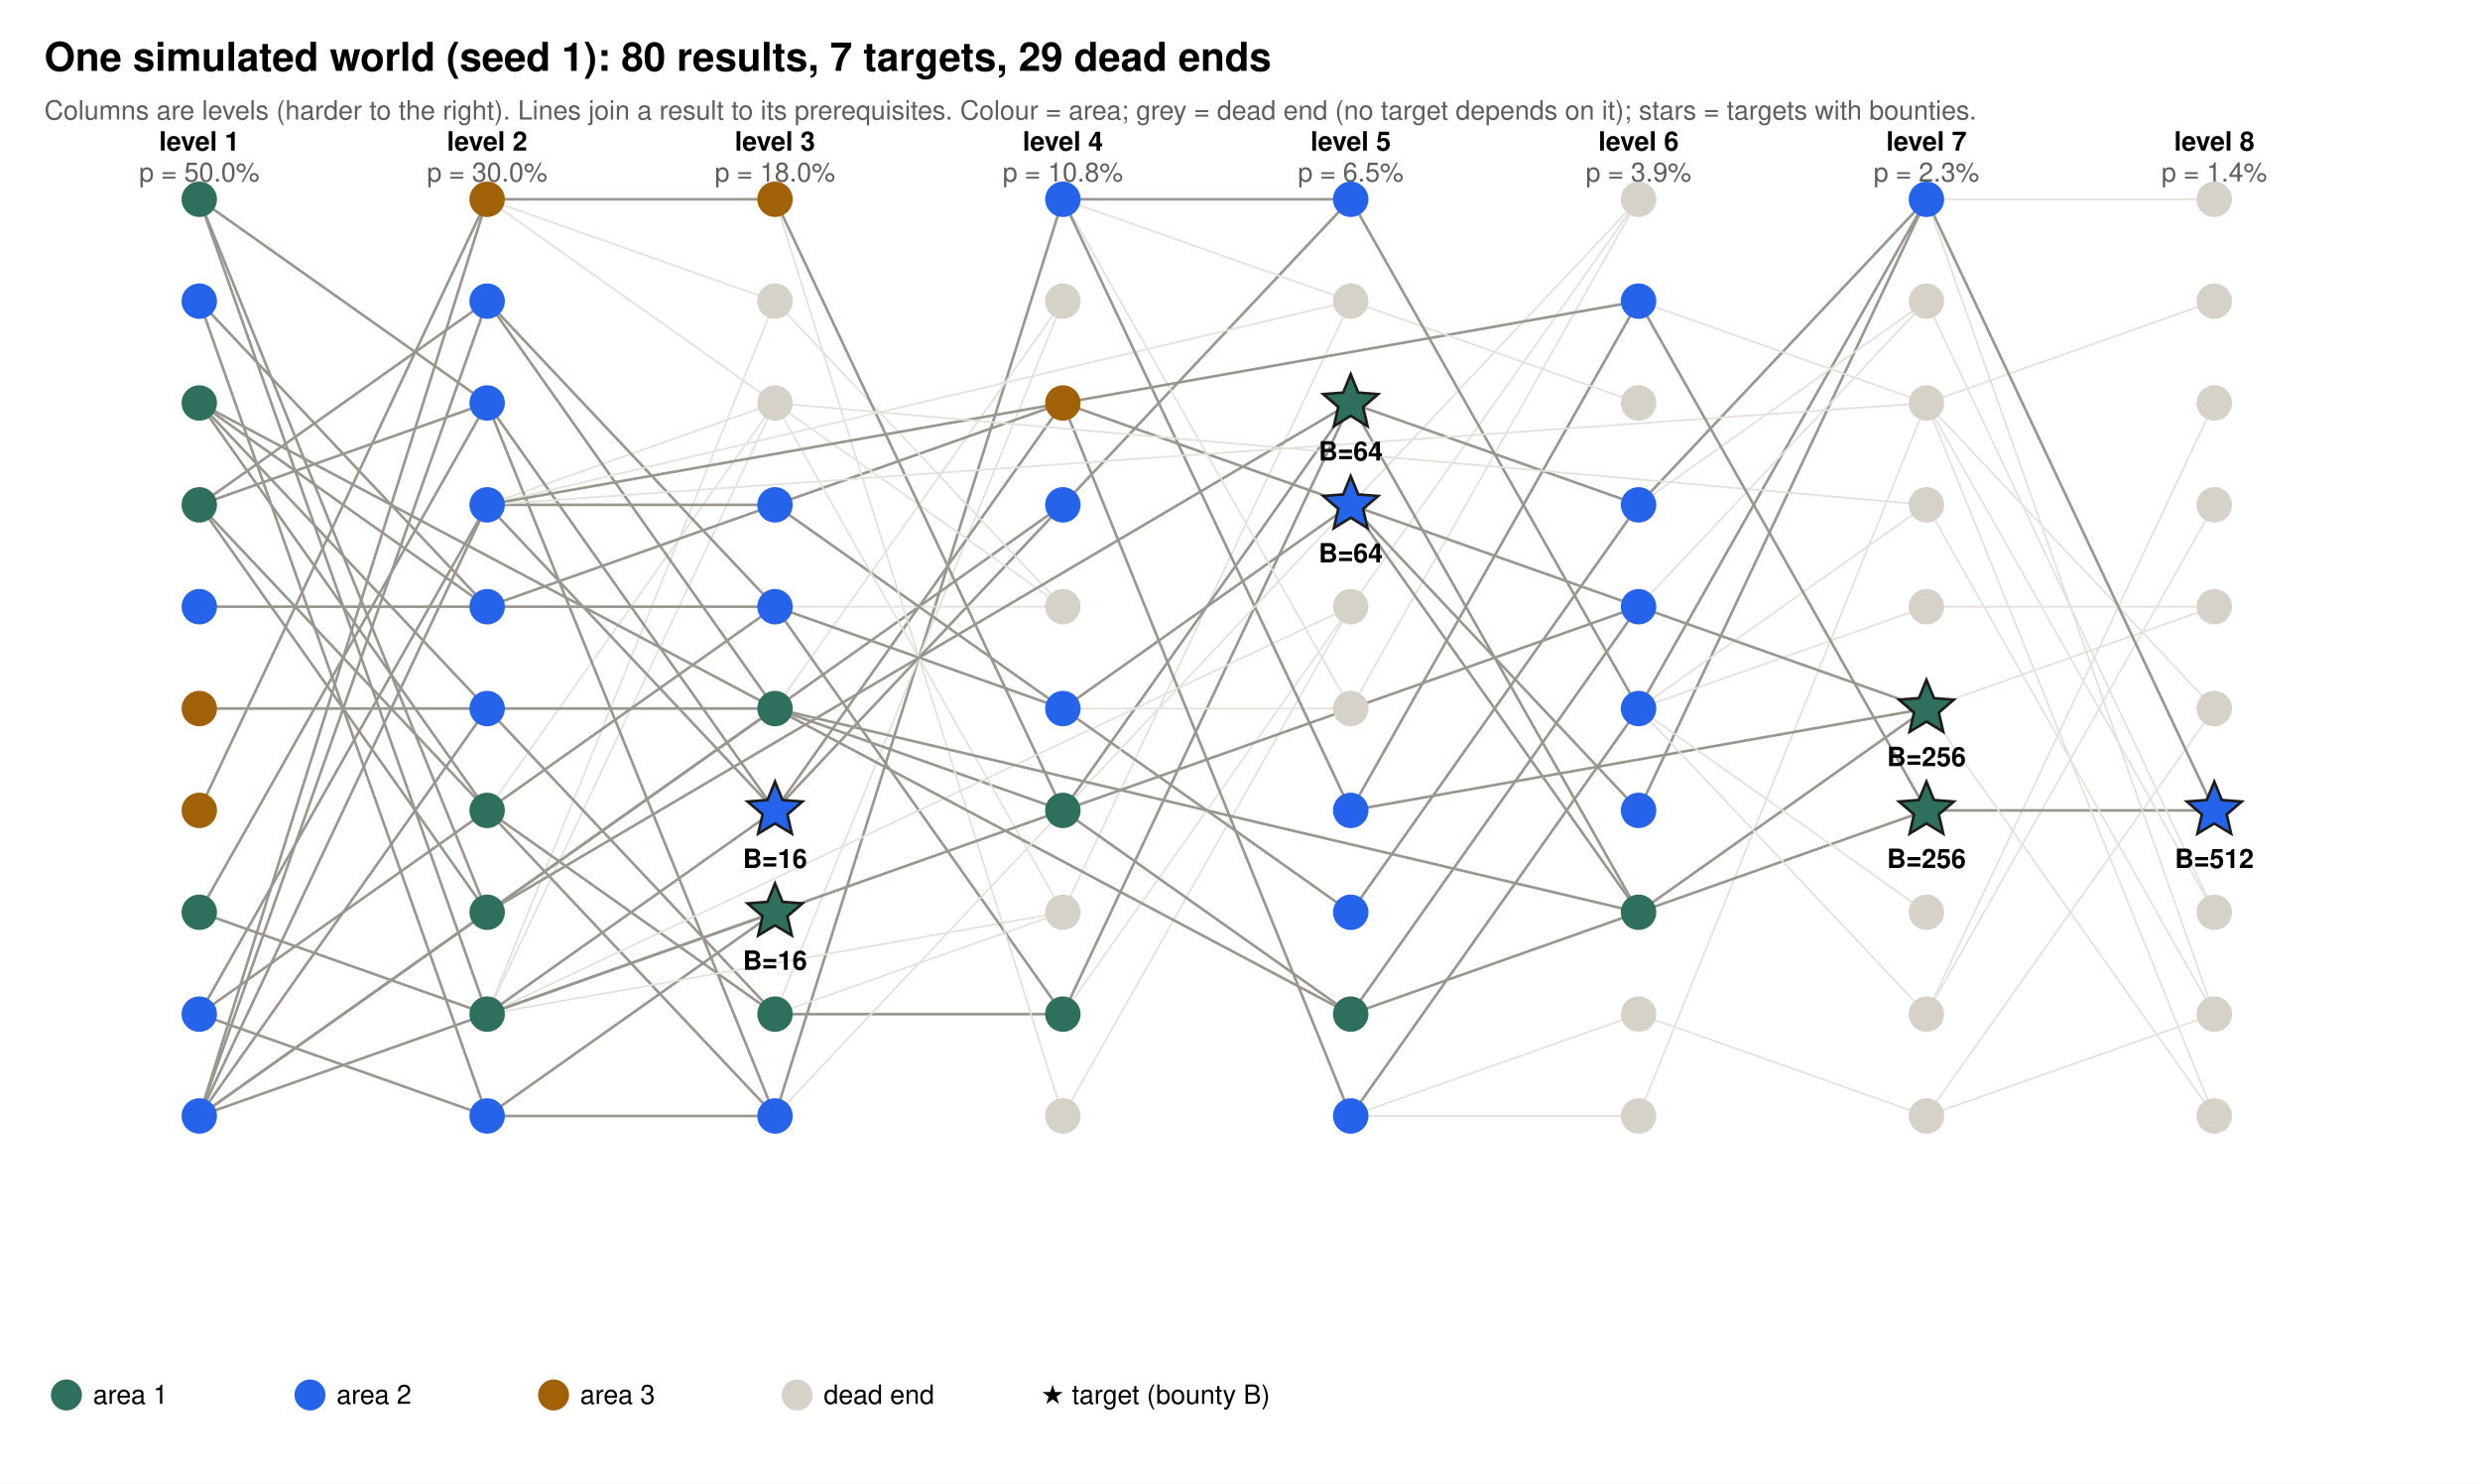
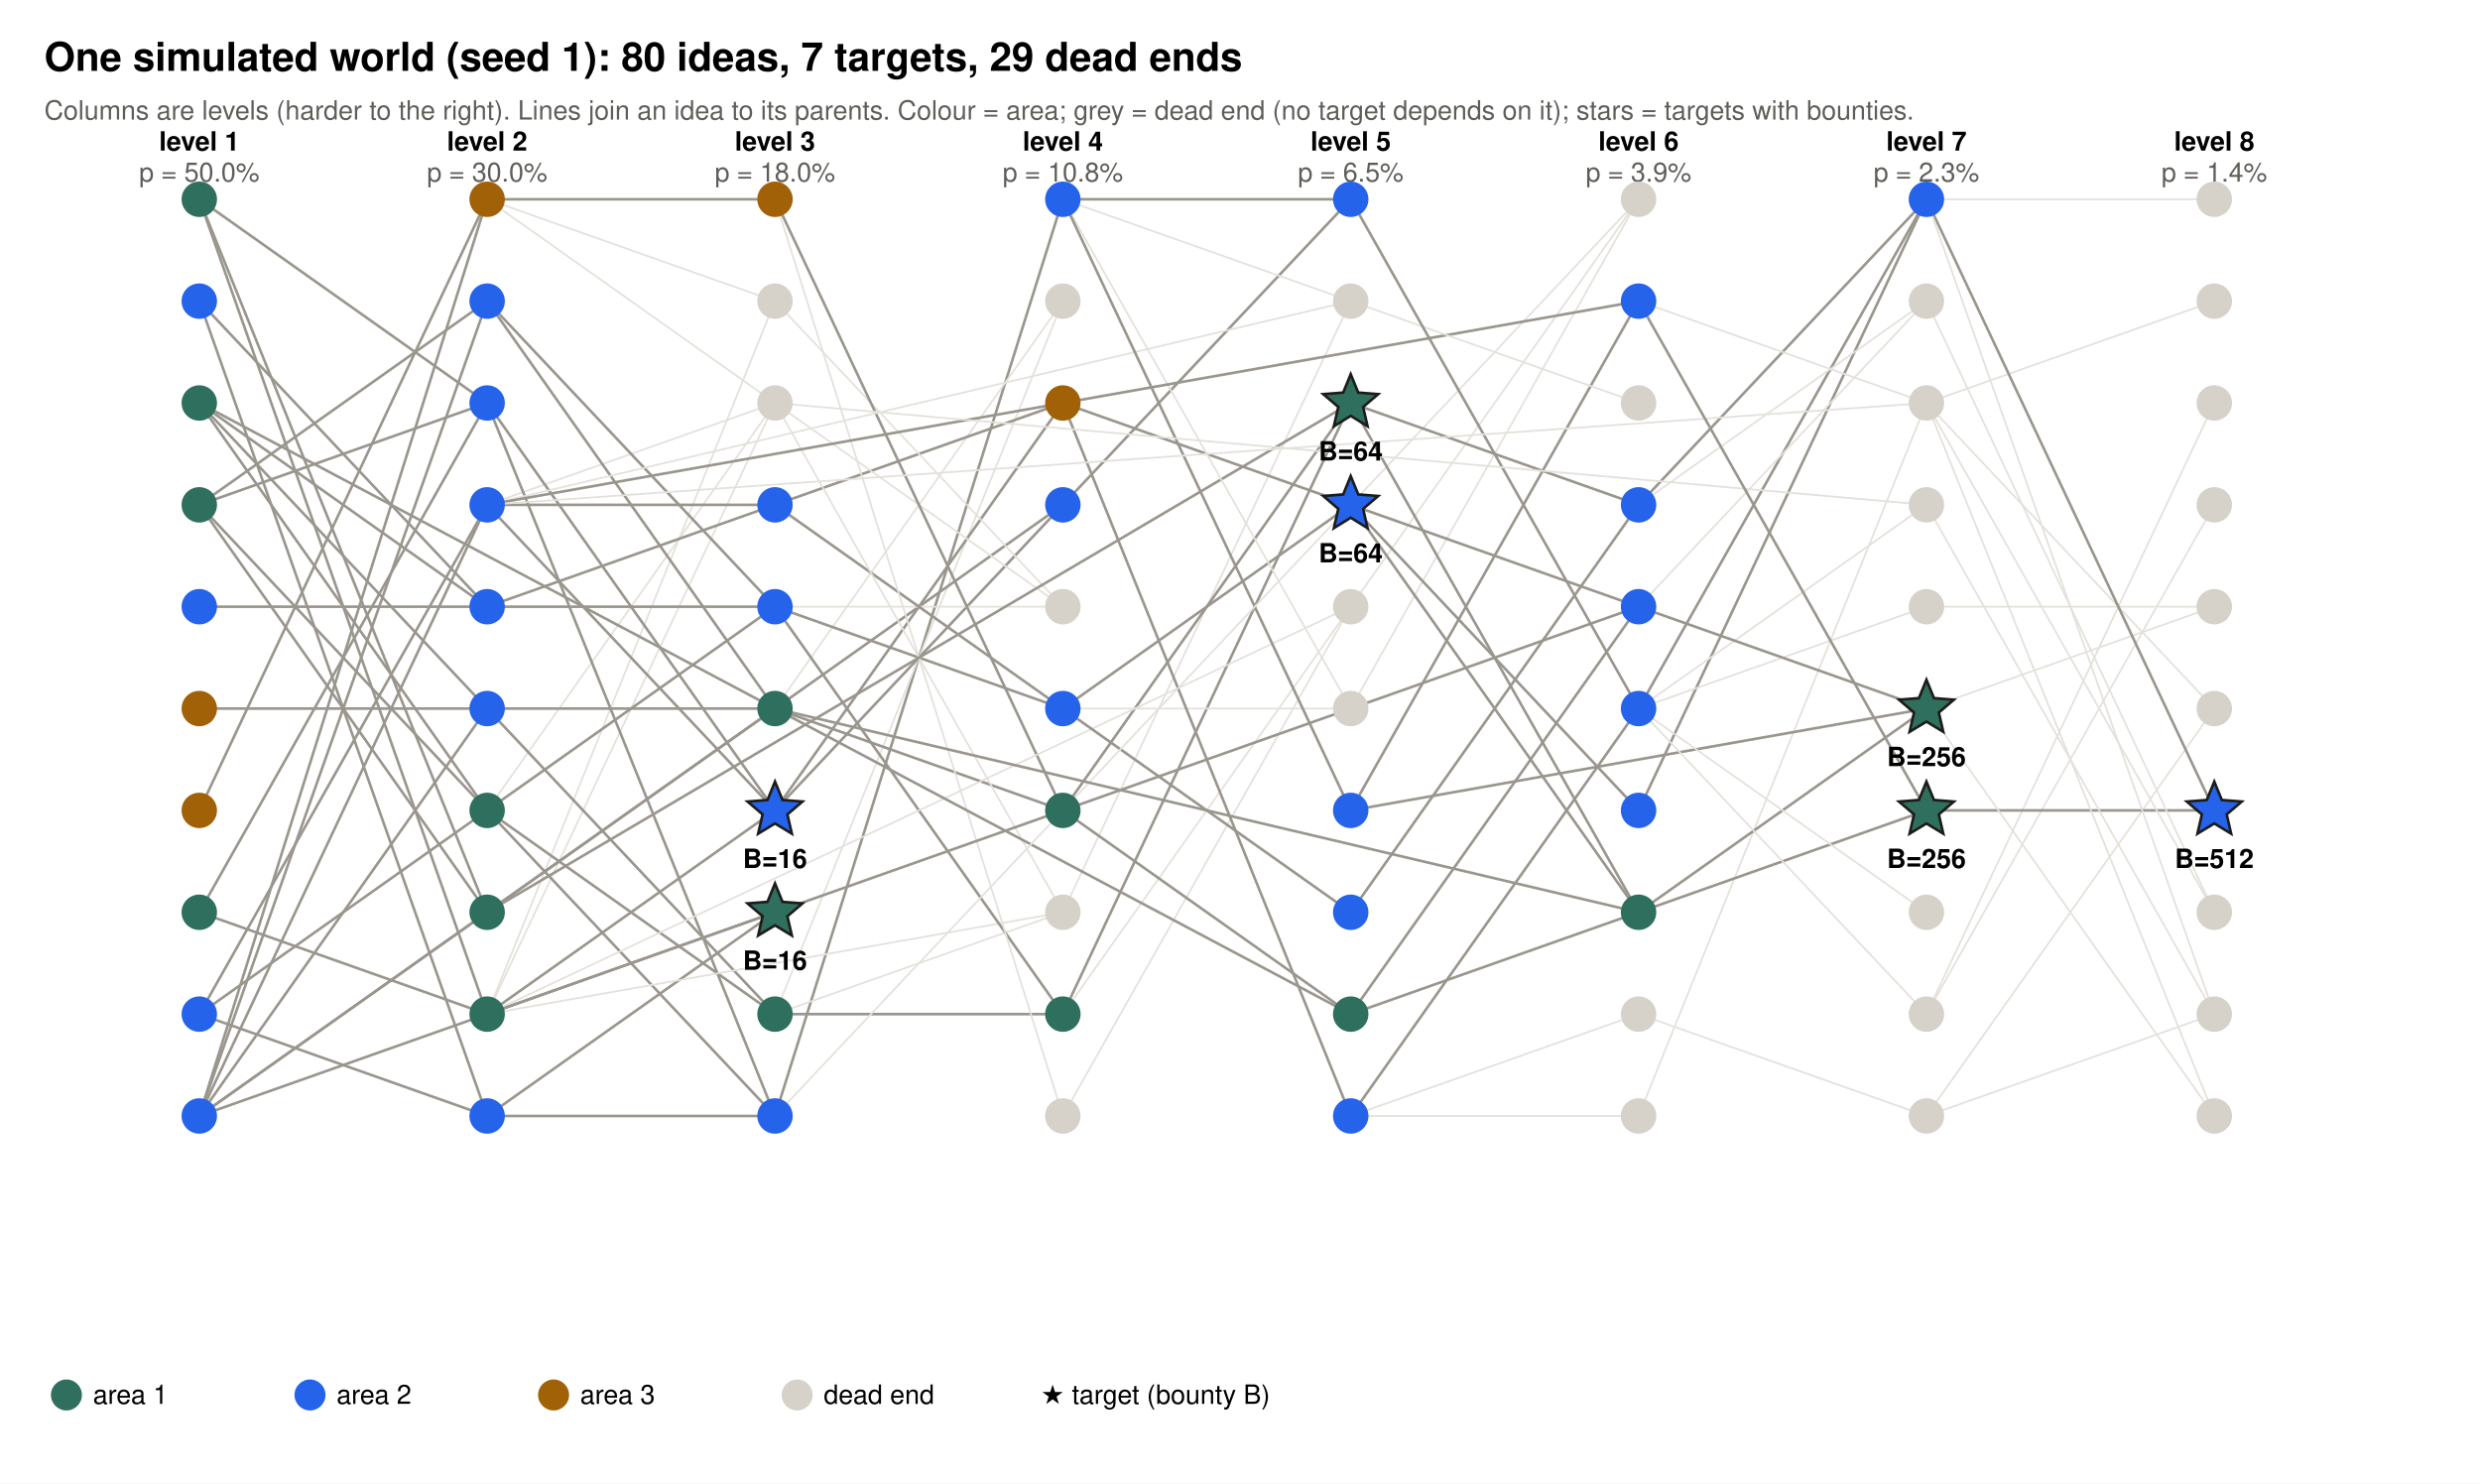
<svg xmlns="http://www.w3.org/2000/svg" viewBox="0 0 1120 670" width="1120" height="670" font-family="Helvetica, Arial, sans-serif" font-size="12">
  <rect width="1120" height="670" fill="#fff" />
-   <text x="20" y="32" font-size="18" font-weight="700">One simulated world (seed 1): 80 results, 7 targets, 29 dead ends</text>
-   <text x="20" y="54" fill="#5f5d58">Columns are levels (harder to the right). Lines join a result to its prerequisites. Colour = area; grey = dead end (no target depends on it); stars = targets with bounties.</text>
+   <text x="20" y="32" font-size="18" font-weight="700">One simulated world (seed 1): 80 ideas, 7 targets, 29 dead ends</text>
+   <text x="20" y="54" fill="#5f5d58">Columns are levels (harder to the right). Lines join an idea to its parents. Colour = area; grey = dead end (no target depends on it); stars = targets with bounties.</text>
  <text x="90" y="68" text-anchor="middle" font-weight="700">level 1</text>
  <text x="90" y="82" text-anchor="middle" fill="#5f5d58">p = 50.0%</text>
  <text x="220" y="68" text-anchor="middle" font-weight="700">level 2</text>
  <text x="220" y="82" text-anchor="middle" fill="#5f5d58">p = 30.0%</text>
  <text x="350" y="68" text-anchor="middle" font-weight="700">level 3</text>
  <text x="350" y="82" text-anchor="middle" fill="#5f5d58">p = 18.0%</text>
  <text x="480" y="68" text-anchor="middle" font-weight="700">level 4</text>
  <text x="480" y="82" text-anchor="middle" fill="#5f5d58">p = 10.8%</text>
  <text x="610" y="68" text-anchor="middle" font-weight="700">level 5</text>
  <text x="610" y="82" text-anchor="middle" fill="#5f5d58">p = 6.5%</text>
  <text x="740" y="68" text-anchor="middle" font-weight="700">level 6</text>
  <text x="740" y="82" text-anchor="middle" fill="#5f5d58">p = 3.9%</text>
  <text x="870" y="68" text-anchor="middle" font-weight="700">level 7</text>
  <text x="870" y="82" text-anchor="middle" fill="#5f5d58">p = 2.3%</text>
  <text x="1000" y="68" text-anchor="middle" font-weight="700">level 8</text>
  <text x="1000" y="82" text-anchor="middle" fill="#5f5d58">p = 1.4%</text>
  <line x1="90" y1="366" x2="220" y2="90" stroke="#9a968e" stroke-width="1.2" />
  <line x1="90" y1="504" x2="220" y2="90" stroke="#9a968e" stroke-width="1.2" />
  <line x1="90" y1="228" x2="220" y2="136" stroke="#9a968e" stroke-width="1.2" />
  <line x1="90" y1="504" x2="220" y2="136" stroke="#9a968e" stroke-width="1.2" />
  <line x1="90" y1="90" x2="220" y2="182" stroke="#9a968e" stroke-width="1.2" />
  <line x1="90" y1="228" x2="220" y2="182" stroke="#9a968e" stroke-width="1.2" />
  <line x1="90" y1="412" x2="220" y2="182" stroke="#9a968e" stroke-width="1.2" />
  <line x1="90" y1="458" x2="220" y2="228" stroke="#9a968e" stroke-width="1.2" />
  <line x1="90" y1="504" x2="220" y2="228" stroke="#9a968e" stroke-width="1.2" />
  <line x1="90" y1="136" x2="220" y2="274" stroke="#9a968e" stroke-width="1.2" />
  <line x1="90" y1="182" x2="220" y2="274" stroke="#9a968e" stroke-width="1.2" />
  <line x1="90" y1="274" x2="220" y2="274" stroke="#9a968e" stroke-width="1.2" />
  <line x1="90" y1="182" x2="220" y2="320" stroke="#9a968e" stroke-width="1.2" />
  <line x1="90" y1="504" x2="220" y2="320" stroke="#9a968e" stroke-width="1.2" />
  <line x1="90" y1="182" x2="220" y2="366" stroke="#9a968e" stroke-width="1.2" />
  <line x1="90" y1="90" x2="220" y2="412" stroke="#9a968e" stroke-width="1.2" />
  <line x1="90" y1="228" x2="220" y2="412" stroke="#9a968e" stroke-width="1.2" />
  <line x1="90" y1="504" x2="220" y2="412" stroke="#9a968e" stroke-width="1.2" />
  <line x1="90" y1="90" x2="220" y2="458" stroke="#9a968e" stroke-width="1.2" />
  <line x1="90" y1="412" x2="220" y2="458" stroke="#9a968e" stroke-width="1.2" />
  <line x1="90" y1="504" x2="220" y2="458" stroke="#9a968e" stroke-width="1.2" />
  <line x1="90" y1="136" x2="220" y2="504" stroke="#9a968e" stroke-width="1.2" />
  <line x1="90" y1="458" x2="220" y2="504" stroke="#9a968e" stroke-width="1.2" />
  <line x1="220" y1="90" x2="350" y2="90" stroke="#9a968e" stroke-width="1.2" />
  <line x1="220" y1="90" x2="350" y2="136" stroke="#e4e1db" stroke-width="0.8" />
  <line x1="220" y1="458" x2="350" y2="136" stroke="#e4e1db" stroke-width="0.8" />
  <line x1="220" y1="228" x2="350" y2="182" stroke="#e4e1db" stroke-width="0.8" />
  <line x1="220" y1="366" x2="350" y2="182" stroke="#e4e1db" stroke-width="0.8" />
  <line x1="220" y1="458" x2="350" y2="182" stroke="#e4e1db" stroke-width="0.8" />
  <line x1="220" y1="228" x2="350" y2="228" stroke="#9a968e" stroke-width="1.2" />
  <line x1="220" y1="274" x2="350" y2="228" stroke="#9a968e" stroke-width="1.2" />
  <line x1="90" y1="458" x2="350" y2="274" stroke="#9a968e" stroke-width="1.2" />
  <line x1="220" y1="136" x2="350" y2="274" stroke="#9a968e" stroke-width="1.2" />
  <line x1="220" y1="274" x2="350" y2="274" stroke="#9a968e" stroke-width="1.2" />
  <line x1="90" y1="320" x2="350" y2="320" stroke="#9a968e" stroke-width="1.2" />
  <line x1="220" y1="136" x2="350" y2="320" stroke="#9a968e" stroke-width="1.2" />
  <line x1="220" y1="412" x2="350" y2="320" stroke="#9a968e" stroke-width="1.2" />
  <line x1="220" y1="182" x2="350" y2="366" stroke="#9a968e" stroke-width="1.2" />
  <line x1="220" y1="228" x2="350" y2="366" stroke="#9a968e" stroke-width="1.2" />
  <line x1="220" y1="458" x2="350" y2="366" stroke="#9a968e" stroke-width="1.2" />
  <line x1="220" y1="458" x2="350" y2="412" stroke="#9a968e" stroke-width="1.2" />
  <line x1="220" y1="504" x2="350" y2="412" stroke="#9a968e" stroke-width="1.2" />
  <line x1="220" y1="320" x2="350" y2="458" stroke="#9a968e" stroke-width="1.2" />
  <line x1="220" y1="366" x2="350" y2="458" stroke="#9a968e" stroke-width="1.2" />
  <line x1="90" y1="228" x2="350" y2="504" stroke="#9a968e" stroke-width="1.2" />
  <line x1="220" y1="182" x2="350" y2="504" stroke="#9a968e" stroke-width="1.2" />
  <line x1="220" y1="504" x2="350" y2="504" stroke="#9a968e" stroke-width="1.2" />
  <line x1="350" y1="504" x2="480" y2="90" stroke="#9a968e" stroke-width="1.2" />
  <line x1="350" y1="320" x2="480" y2="136" stroke="#e4e1db" stroke-width="0.8" />
  <line x1="350" y1="458" x2="480" y2="136" stroke="#e4e1db" stroke-width="0.8" />
  <line x1="350" y1="228" x2="480" y2="182" stroke="#9a968e" stroke-width="1.2" />
  <line x1="350" y1="366" x2="480" y2="182" stroke="#9a968e" stroke-width="1.2" />
  <line x1="90" y1="504" x2="480" y2="228" stroke="#9a968e" stroke-width="1.2" />
  <line x1="350" y1="366" x2="480" y2="228" stroke="#9a968e" stroke-width="1.2" />
  <line x1="220" y1="90" x2="480" y2="274" stroke="#e4e1db" stroke-width="0.8" />
  <line x1="350" y1="136" x2="480" y2="274" stroke="#e4e1db" stroke-width="0.8" />
  <line x1="350" y1="274" x2="480" y2="274" stroke="#e4e1db" stroke-width="0.8" />
  <line x1="350" y1="228" x2="480" y2="320" stroke="#9a968e" stroke-width="1.2" />
  <line x1="350" y1="274" x2="480" y2="320" stroke="#9a968e" stroke-width="1.2" />
  <line x1="350" y1="90" x2="480" y2="366" stroke="#9a968e" stroke-width="1.2" />
  <line x1="350" y1="320" x2="480" y2="366" stroke="#9a968e" stroke-width="1.2" />
  <line x1="220" y1="458" x2="480" y2="412" stroke="#e4e1db" stroke-width="0.8" />
  <line x1="350" y1="182" x2="480" y2="412" stroke="#e4e1db" stroke-width="0.8" />
  <line x1="350" y1="458" x2="480" y2="412" stroke="#e4e1db" stroke-width="0.8" />
  <line x1="350" y1="274" x2="480" y2="458" stroke="#9a968e" stroke-width="1.2" />
  <line x1="350" y1="458" x2="480" y2="458" stroke="#9a968e" stroke-width="1.2" />
  <line x1="350" y1="90" x2="480" y2="504" stroke="#e4e1db" stroke-width="0.8" />
  <line x1="480" y1="90" x2="610" y2="90" stroke="#9a968e" stroke-width="1.2" />
  <line x1="480" y1="228" x2="610" y2="90" stroke="#9a968e" stroke-width="1.2" />
  <line x1="220" y1="228" x2="610" y2="136" stroke="#e4e1db" stroke-width="0.8" />
  <line x1="480" y1="90" x2="610" y2="136" stroke="#e4e1db" stroke-width="0.8" />
  <line x1="480" y1="412" x2="610" y2="136" stroke="#e4e1db" stroke-width="0.8" />
  <line x1="220" y1="412" x2="610" y2="182" stroke="#9a968e" stroke-width="1.2" />
  <line x1="480" y1="366" x2="610" y2="182" stroke="#9a968e" stroke-width="1.2" />
  <line x1="480" y1="458" x2="610" y2="182" stroke="#9a968e" stroke-width="1.2" />
  <line x1="480" y1="182" x2="610" y2="228" stroke="#9a968e" stroke-width="1.2" />
  <line x1="480" y1="320" x2="610" y2="228" stroke="#9a968e" stroke-width="1.2" />
  <line x1="220" y1="458" x2="610" y2="274" stroke="#e4e1db" stroke-width="0.8" />
  <line x1="480" y1="458" x2="610" y2="274" stroke="#e4e1db" stroke-width="0.8" />
  <line x1="480" y1="504" x2="610" y2="274" stroke="#e4e1db" stroke-width="0.8" />
  <line x1="480" y1="90" x2="610" y2="320" stroke="#e4e1db" stroke-width="0.8" />
  <line x1="480" y1="320" x2="610" y2="320" stroke="#e4e1db" stroke-width="0.8" />
  <line x1="480" y1="90" x2="610" y2="366" stroke="#9a968e" stroke-width="1.2" />
  <line x1="480" y1="320" x2="610" y2="412" stroke="#9a968e" stroke-width="1.2" />
  <line x1="90" y1="182" x2="610" y2="458" stroke="#9a968e" stroke-width="1.2" />
  <line x1="480" y1="366" x2="610" y2="458" stroke="#9a968e" stroke-width="1.2" />
  <line x1="480" y1="182" x2="610" y2="504" stroke="#9a968e" stroke-width="1.2" />
  <line x1="350" y1="504" x2="740" y2="90" stroke="#e4e1db" stroke-width="0.8" />
  <line x1="610" y1="274" x2="740" y2="90" stroke="#e4e1db" stroke-width="0.8" />
  <line x1="610" y1="320" x2="740" y2="90" stroke="#e4e1db" stroke-width="0.8" />
  <line x1="220" y1="228" x2="740" y2="136" stroke="#9a968e" stroke-width="1.2" />
  <line x1="610" y1="366" x2="740" y2="136" stroke="#9a968e" stroke-width="1.2" />
  <line x1="610" y1="136" x2="740" y2="182" stroke="#e4e1db" stroke-width="0.8" />
  <line x1="610" y1="182" x2="740" y2="228" stroke="#9a968e" stroke-width="1.2" />
  <line x1="610" y1="412" x2="740" y2="228" stroke="#9a968e" stroke-width="1.2" />
  <line x1="220" y1="458" x2="740" y2="274" stroke="#9a968e" stroke-width="1.2" />
  <line x1="610" y1="228" x2="740" y2="274" stroke="#9a968e" stroke-width="1.2" />
  <line x1="610" y1="458" x2="740" y2="274" stroke="#9a968e" stroke-width="1.2" />
  <line x1="610" y1="90" x2="740" y2="320" stroke="#9a968e" stroke-width="1.2" />
  <line x1="610" y1="504" x2="740" y2="320" stroke="#9a968e" stroke-width="1.2" />
  <line x1="610" y1="228" x2="740" y2="366" stroke="#9a968e" stroke-width="1.2" />
  <line x1="350" y1="320" x2="740" y2="412" stroke="#9a968e" stroke-width="1.2" />
  <line x1="610" y1="182" x2="740" y2="412" stroke="#9a968e" stroke-width="1.2" />
  <line x1="610" y1="228" x2="740" y2="412" stroke="#9a968e" stroke-width="1.2" />
  <line x1="610" y1="504" x2="740" y2="458" stroke="#e4e1db" stroke-width="0.8" />
  <line x1="610" y1="504" x2="740" y2="504" stroke="#e4e1db" stroke-width="0.8" />
  <line x1="740" y1="228" x2="870" y2="90" stroke="#9a968e" stroke-width="1.2" />
  <line x1="740" y1="320" x2="870" y2="90" stroke="#9a968e" stroke-width="1.2" />
  <line x1="740" y1="366" x2="870" y2="90" stroke="#9a968e" stroke-width="1.2" />
  <line x1="740" y1="228" x2="870" y2="136" stroke="#e4e1db" stroke-width="0.8" />
  <line x1="740" y1="274" x2="870" y2="136" stroke="#e4e1db" stroke-width="0.8" />
  <line x1="220" y1="228" x2="870" y2="182" stroke="#e4e1db" stroke-width="0.8" />
  <line x1="740" y1="136" x2="870" y2="182" stroke="#e4e1db" stroke-width="0.8" />
  <line x1="740" y1="504" x2="870" y2="182" stroke="#e4e1db" stroke-width="0.8" />
  <line x1="350" y1="182" x2="870" y2="228" stroke="#e4e1db" stroke-width="0.8" />
  <line x1="740" y1="320" x2="870" y2="228" stroke="#e4e1db" stroke-width="0.8" />
  <line x1="740" y1="320" x2="870" y2="274" stroke="#e4e1db" stroke-width="0.8" />
  <line x1="610" y1="366" x2="870" y2="320" stroke="#9a968e" stroke-width="1.2" />
  <line x1="740" y1="274" x2="870" y2="320" stroke="#9a968e" stroke-width="1.2" />
  <line x1="740" y1="412" x2="870" y2="320" stroke="#9a968e" stroke-width="1.2" />
  <line x1="610" y1="458" x2="870" y2="366" stroke="#9a968e" stroke-width="1.2" />
  <line x1="740" y1="136" x2="870" y2="366" stroke="#9a968e" stroke-width="1.2" />
  <line x1="740" y1="320" x2="870" y2="412" stroke="#e4e1db" stroke-width="0.8" />
  <line x1="740" y1="320" x2="870" y2="458" stroke="#e4e1db" stroke-width="0.8" />
  <line x1="740" y1="458" x2="870" y2="504" stroke="#e4e1db" stroke-width="0.8" />
  <line x1="870" y1="90" x2="1000" y2="90" stroke="#e4e1db" stroke-width="0.8" />
  <line x1="870" y1="182" x2="1000" y2="136" stroke="#e4e1db" stroke-width="0.8" />
  <line x1="870" y1="458" x2="1000" y2="182" stroke="#e4e1db" stroke-width="0.8" />
  <line x1="870" y1="458" x2="1000" y2="228" stroke="#e4e1db" stroke-width="0.8" />
  <line x1="870" y1="274" x2="1000" y2="274" stroke="#e4e1db" stroke-width="0.8" />
  <line x1="870" y1="320" x2="1000" y2="274" stroke="#e4e1db" stroke-width="0.8" />
  <line x1="870" y1="182" x2="1000" y2="320" stroke="#e4e1db" stroke-width="0.8" />
  <line x1="870" y1="504" x2="1000" y2="320" stroke="#e4e1db" stroke-width="0.8" />
  <line x1="870" y1="90" x2="1000" y2="366" stroke="#9a968e" stroke-width="1.2" />
  <line x1="870" y1="366" x2="1000" y2="366" stroke="#9a968e" stroke-width="1.2" />
  <line x1="870" y1="136" x2="1000" y2="412" stroke="#e4e1db" stroke-width="0.8" />
  <line x1="870" y1="182" x2="1000" y2="412" stroke="#e4e1db" stroke-width="0.8" />
  <line x1="870" y1="90" x2="1000" y2="458" stroke="#e4e1db" stroke-width="0.8" />
  <line x1="870" y1="228" x2="1000" y2="458" stroke="#e4e1db" stroke-width="0.8" />
  <line x1="870" y1="504" x2="1000" y2="458" stroke="#e4e1db" stroke-width="0.8" />
  <line x1="870" y1="182" x2="1000" y2="504" stroke="#e4e1db" stroke-width="0.8" />
  <line x1="870" y1="320" x2="1000" y2="504" stroke="#e4e1db" stroke-width="0.8" />
  <circle cx="90" cy="90" r="8" fill="#2f6f5e" />
  <circle cx="90" cy="136" r="8" fill="#2563eb" />
  <circle cx="90" cy="182" r="8" fill="#2f6f5e" />
  <circle cx="90" cy="228" r="8" fill="#2f6f5e" />
  <circle cx="90" cy="274" r="8" fill="#2563eb" />
  <circle cx="90" cy="320" r="8" fill="#a16207" />
  <circle cx="90" cy="366" r="8" fill="#a16207" />
  <circle cx="90" cy="412" r="8" fill="#2f6f5e" />
  <circle cx="90" cy="458" r="8" fill="#2563eb" />
  <circle cx="90" cy="504" r="8" fill="#2563eb" />
  <circle cx="220" cy="90" r="8" fill="#a16207" />
  <circle cx="220" cy="136" r="8" fill="#2563eb" />
  <circle cx="220" cy="182" r="8" fill="#2563eb" />
  <circle cx="220" cy="228" r="8" fill="#2563eb" />
  <circle cx="220" cy="274" r="8" fill="#2563eb" />
  <circle cx="220" cy="320" r="8" fill="#2563eb" />
  <circle cx="220" cy="366" r="8" fill="#2f6f5e" />
  <circle cx="220" cy="412" r="8" fill="#2f6f5e" />
  <circle cx="220" cy="458" r="8" fill="#2f6f5e" />
  <circle cx="220" cy="504" r="8" fill="#2563eb" />
  <circle cx="350" cy="90" r="8" fill="#a16207" />
  <circle cx="350" cy="136" r="8" fill="#d6d2ca" />
  <circle cx="350" cy="182" r="8" fill="#d6d2ca" />
  <circle cx="350" cy="228" r="8" fill="#2563eb" />
  <circle cx="350" cy="274" r="8" fill="#2563eb" />
  <circle cx="350" cy="320" r="8" fill="#2f6f5e" />
  <polygon points="350.0,353.0 353.4,361.3 362.4,362.0 355.6,367.8 357.6,376.5 350.0,371.9 342.4,376.5 344.4,367.8 337.6,362.0 346.6,361.3" fill="#2563eb" stroke="#1d1c1a" stroke-width="1.2" />
  <text x="350" y="392" text-anchor="middle" font-weight="700">B=16</text>
  <polygon points="350.0,399.0 353.4,407.3 362.4,408.0 355.6,413.8 357.6,422.5 350.0,417.9 342.4,422.5 344.4,413.8 337.6,408.0 346.6,407.3" fill="#2f6f5e" stroke="#1d1c1a" stroke-width="1.2" />
  <text x="350" y="438" text-anchor="middle" font-weight="700">B=16</text>
  <circle cx="350" cy="458" r="8" fill="#2f6f5e" />
  <circle cx="350" cy="504" r="8" fill="#2563eb" />
  <circle cx="480" cy="90" r="8" fill="#2563eb" />
  <circle cx="480" cy="136" r="8" fill="#d6d2ca" />
  <circle cx="480" cy="182" r="8" fill="#a16207" />
  <circle cx="480" cy="228" r="8" fill="#2563eb" />
  <circle cx="480" cy="274" r="8" fill="#d6d2ca" />
  <circle cx="480" cy="320" r="8" fill="#2563eb" />
  <circle cx="480" cy="366" r="8" fill="#2f6f5e" />
  <circle cx="480" cy="412" r="8" fill="#d6d2ca" />
  <circle cx="480" cy="458" r="8" fill="#2f6f5e" />
  <circle cx="480" cy="504" r="8" fill="#d6d2ca" />
  <circle cx="610" cy="90" r="8" fill="#2563eb" />
  <circle cx="610" cy="136" r="8" fill="#d6d2ca" />
  <polygon points="610.0,169.0 613.4,177.3 622.4,178.0 615.6,183.8 617.6,192.5 610.0,187.8 602.4,192.5 604.4,183.8 597.6,178.0 606.6,177.3" fill="#2f6f5e" stroke="#1d1c1a" stroke-width="1.2" />
  <text x="610" y="208" text-anchor="middle" font-weight="700">B=64</text>
  <polygon points="610.0,215.0 613.4,223.3 622.4,224.0 615.6,229.8 617.6,238.5 610.0,233.8 602.4,238.5 604.4,229.8 597.6,224.0 606.6,223.3" fill="#2563eb" stroke="#1d1c1a" stroke-width="1.2" />
  <text x="610" y="254" text-anchor="middle" font-weight="700">B=64</text>
  <circle cx="610" cy="274" r="8" fill="#d6d2ca" />
  <circle cx="610" cy="320" r="8" fill="#d6d2ca" />
  <circle cx="610" cy="366" r="8" fill="#2563eb" />
  <circle cx="610" cy="412" r="8" fill="#2563eb" />
  <circle cx="610" cy="458" r="8" fill="#2f6f5e" />
  <circle cx="610" cy="504" r="8" fill="#2563eb" />
  <circle cx="740" cy="90" r="8" fill="#d6d2ca" />
  <circle cx="740" cy="136" r="8" fill="#2563eb" />
  <circle cx="740" cy="182" r="8" fill="#d6d2ca" />
  <circle cx="740" cy="228" r="8" fill="#2563eb" />
  <circle cx="740" cy="274" r="8" fill="#2563eb" />
  <circle cx="740" cy="320" r="8" fill="#2563eb" />
  <circle cx="740" cy="366" r="8" fill="#2563eb" />
  <circle cx="740" cy="412" r="8" fill="#2f6f5e" />
  <circle cx="740" cy="458" r="8" fill="#d6d2ca" />
  <circle cx="740" cy="504" r="8" fill="#d6d2ca" />
  <circle cx="870" cy="90" r="8" fill="#2563eb" />
  <circle cx="870" cy="136" r="8" fill="#d6d2ca" />
  <circle cx="870" cy="182" r="8" fill="#d6d2ca" />
  <circle cx="870" cy="228" r="8" fill="#d6d2ca" />
  <circle cx="870" cy="274" r="8" fill="#d6d2ca" />
  <polygon points="870.0,307.0 873.4,315.3 882.4,316.0 875.6,321.8 877.6,330.5 870.0,325.9 862.4,330.5 864.4,321.8 857.6,316.0 866.6,315.3" fill="#2f6f5e" stroke="#1d1c1a" stroke-width="1.2" />
  <text x="870" y="346" text-anchor="middle" font-weight="700">B=256</text>
  <polygon points="870.0,353.0 873.4,361.3 882.4,362.0 875.6,367.8 877.6,376.5 870.0,371.9 862.4,376.5 864.4,367.8 857.6,362.0 866.6,361.3" fill="#2f6f5e" stroke="#1d1c1a" stroke-width="1.2" />
  <text x="870" y="392" text-anchor="middle" font-weight="700">B=256</text>
  <circle cx="870" cy="412" r="8" fill="#d6d2ca" />
  <circle cx="870" cy="458" r="8" fill="#d6d2ca" />
  <circle cx="870" cy="504" r="8" fill="#d6d2ca" />
  <circle cx="1000" cy="90" r="8" fill="#d6d2ca" />
  <circle cx="1000" cy="136" r="8" fill="#d6d2ca" />
  <circle cx="1000" cy="182" r="8" fill="#d6d2ca" />
  <circle cx="1000" cy="228" r="8" fill="#d6d2ca" />
  <circle cx="1000" cy="274" r="8" fill="#d6d2ca" />
  <circle cx="1000" cy="320" r="8" fill="#d6d2ca" />
  <polygon points="1000.0,353.0 1003.4,361.3 1012.4,362.0 1005.6,367.8 1007.6,376.5 1000.0,371.9 992.4,376.5 994.4,367.8 987.6,362.0 996.6,361.3" fill="#2563eb" stroke="#1d1c1a" stroke-width="1.2" />
  <text x="1000" y="392" text-anchor="middle" font-weight="700">B=512</text>
  <circle cx="1000" cy="412" r="8" fill="#d6d2ca" />
  <circle cx="1000" cy="458" r="8" fill="#d6d2ca" />
  <circle cx="1000" cy="504" r="8" fill="#d6d2ca" />
  <circle cx="30" cy="630" r="7" fill="#2f6f5e" />
  <text x="42" y="634">area 1</text>
  <circle cx="140" cy="630" r="7" fill="#2563eb" />
  <text x="152" y="634">area 2</text>
  <circle cx="250" cy="630" r="7" fill="#a16207" />
  <text x="262" y="634">area 3</text>
  <circle cx="360" cy="630" r="7" fill="#d6d2ca" />
  <text x="372" y="634">dead end</text>
  <text x="470" y="634">★ target (bounty B)</text>
</svg>
